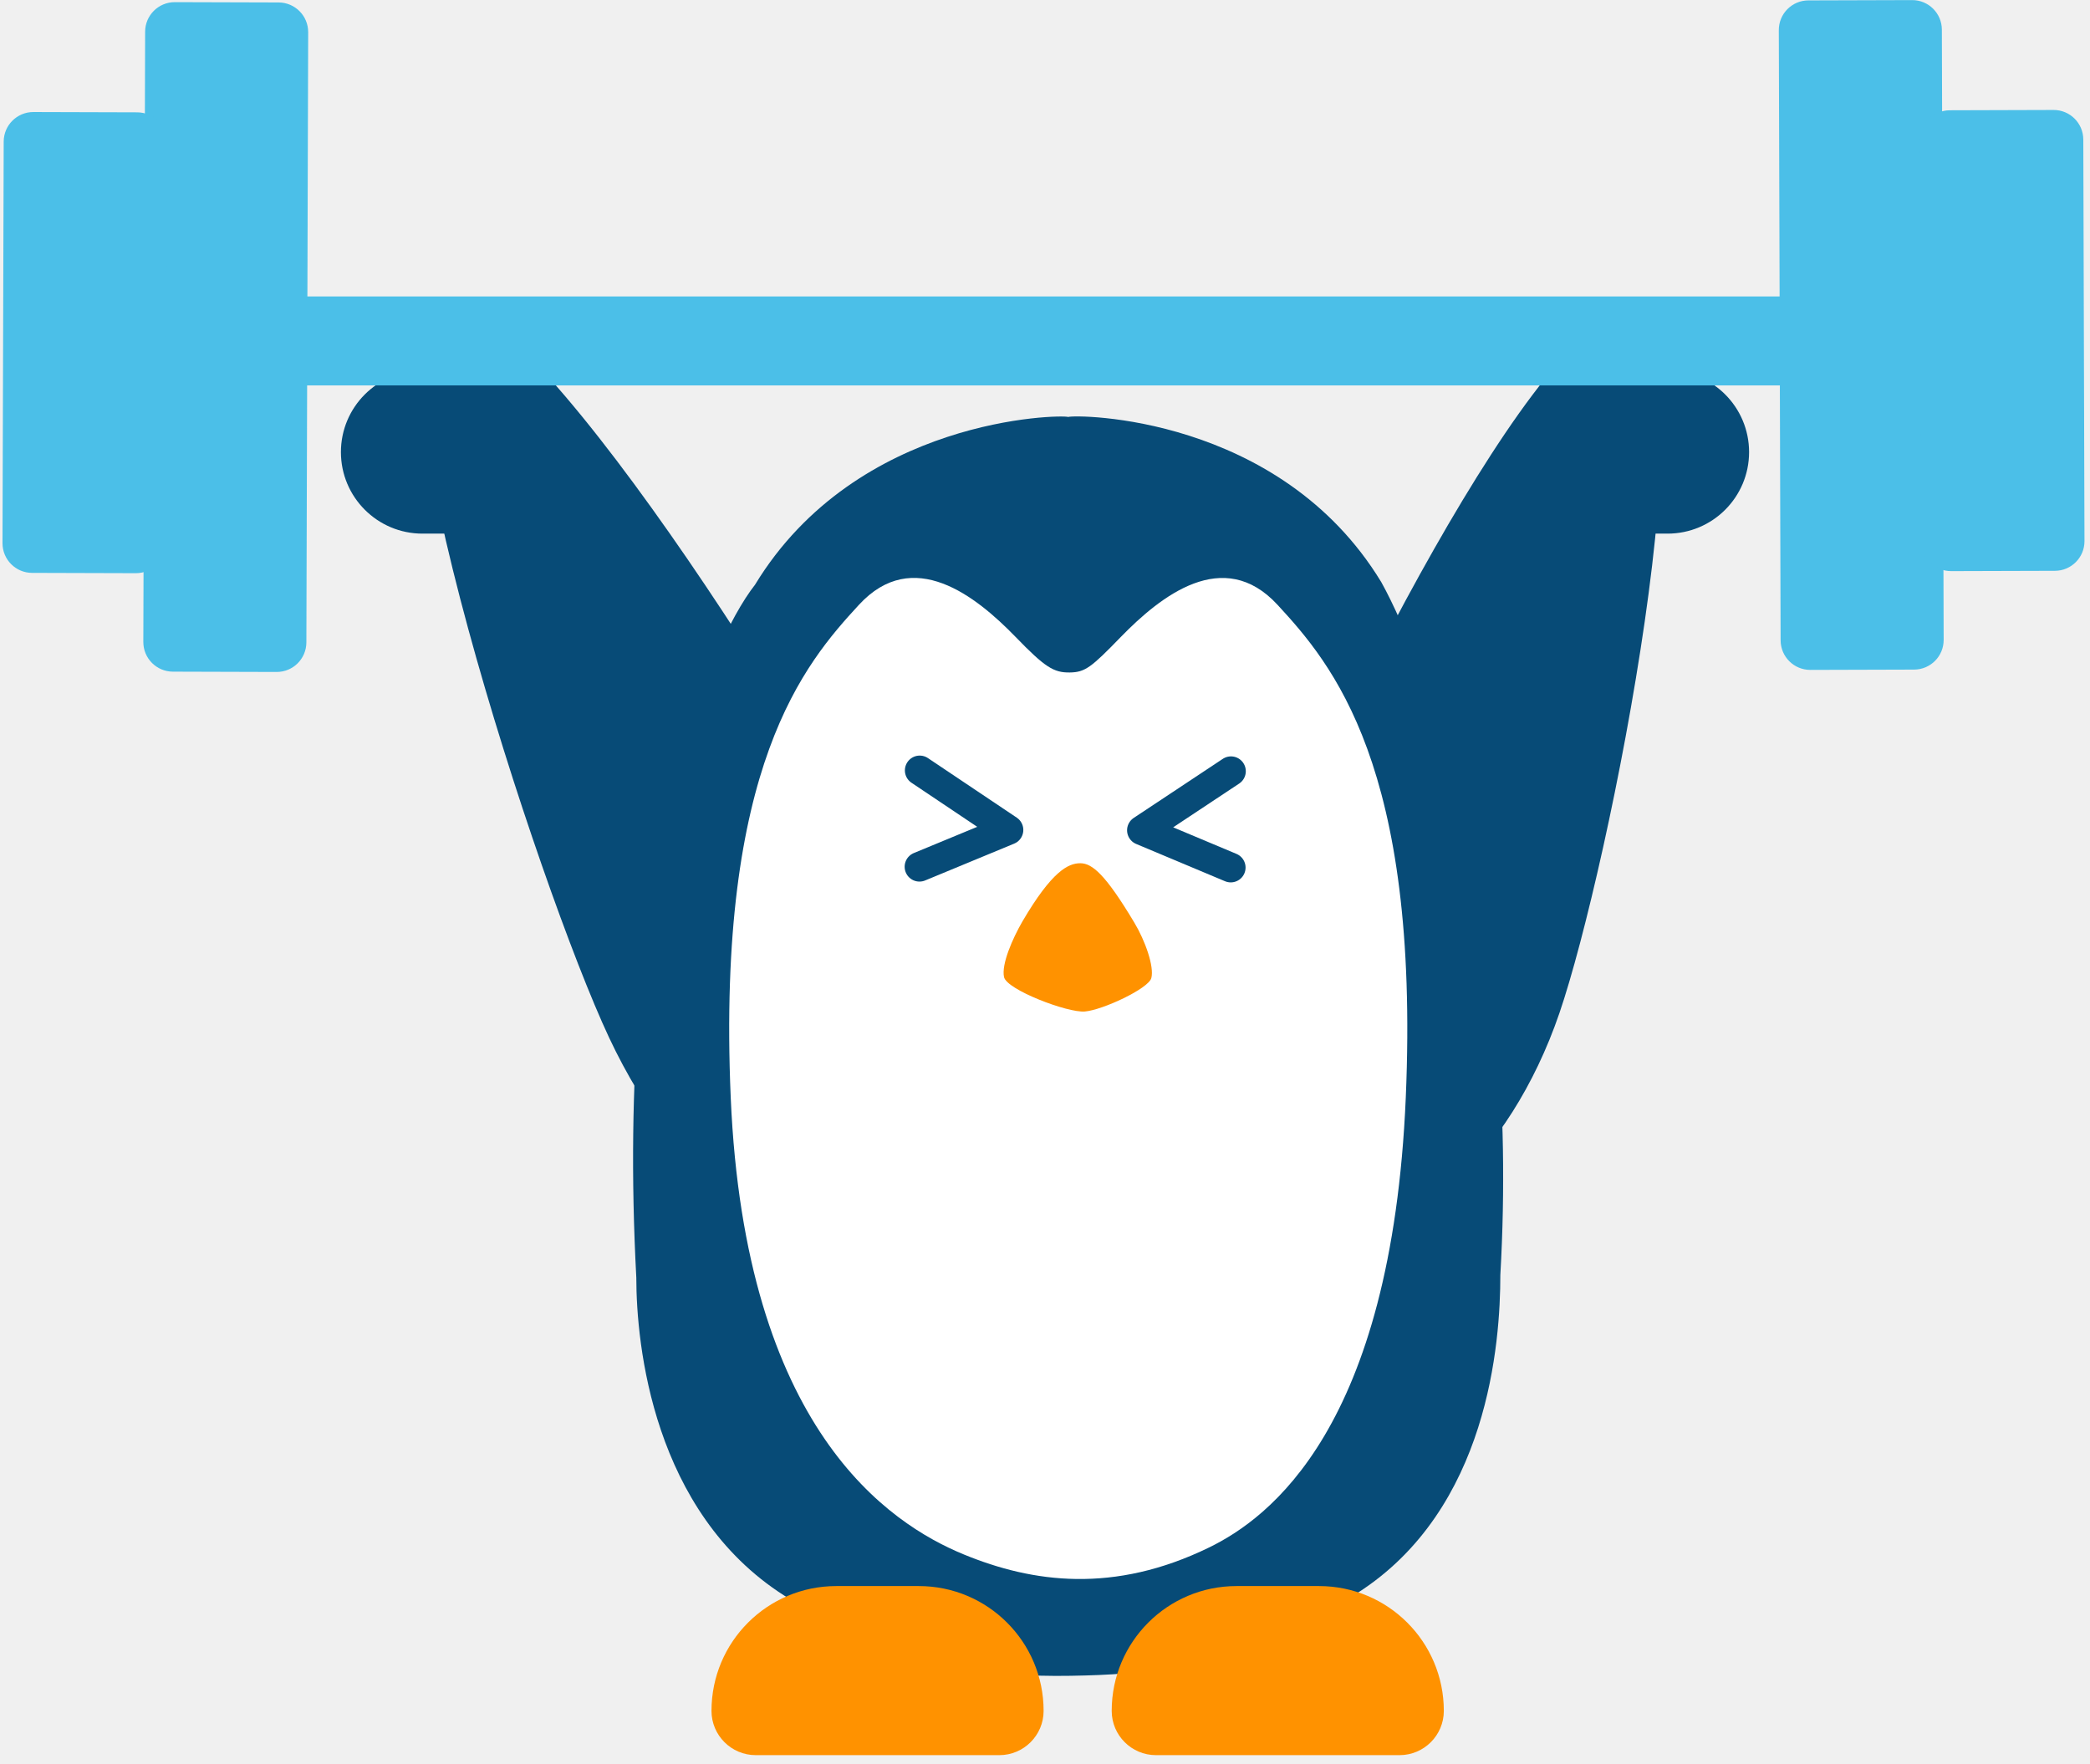
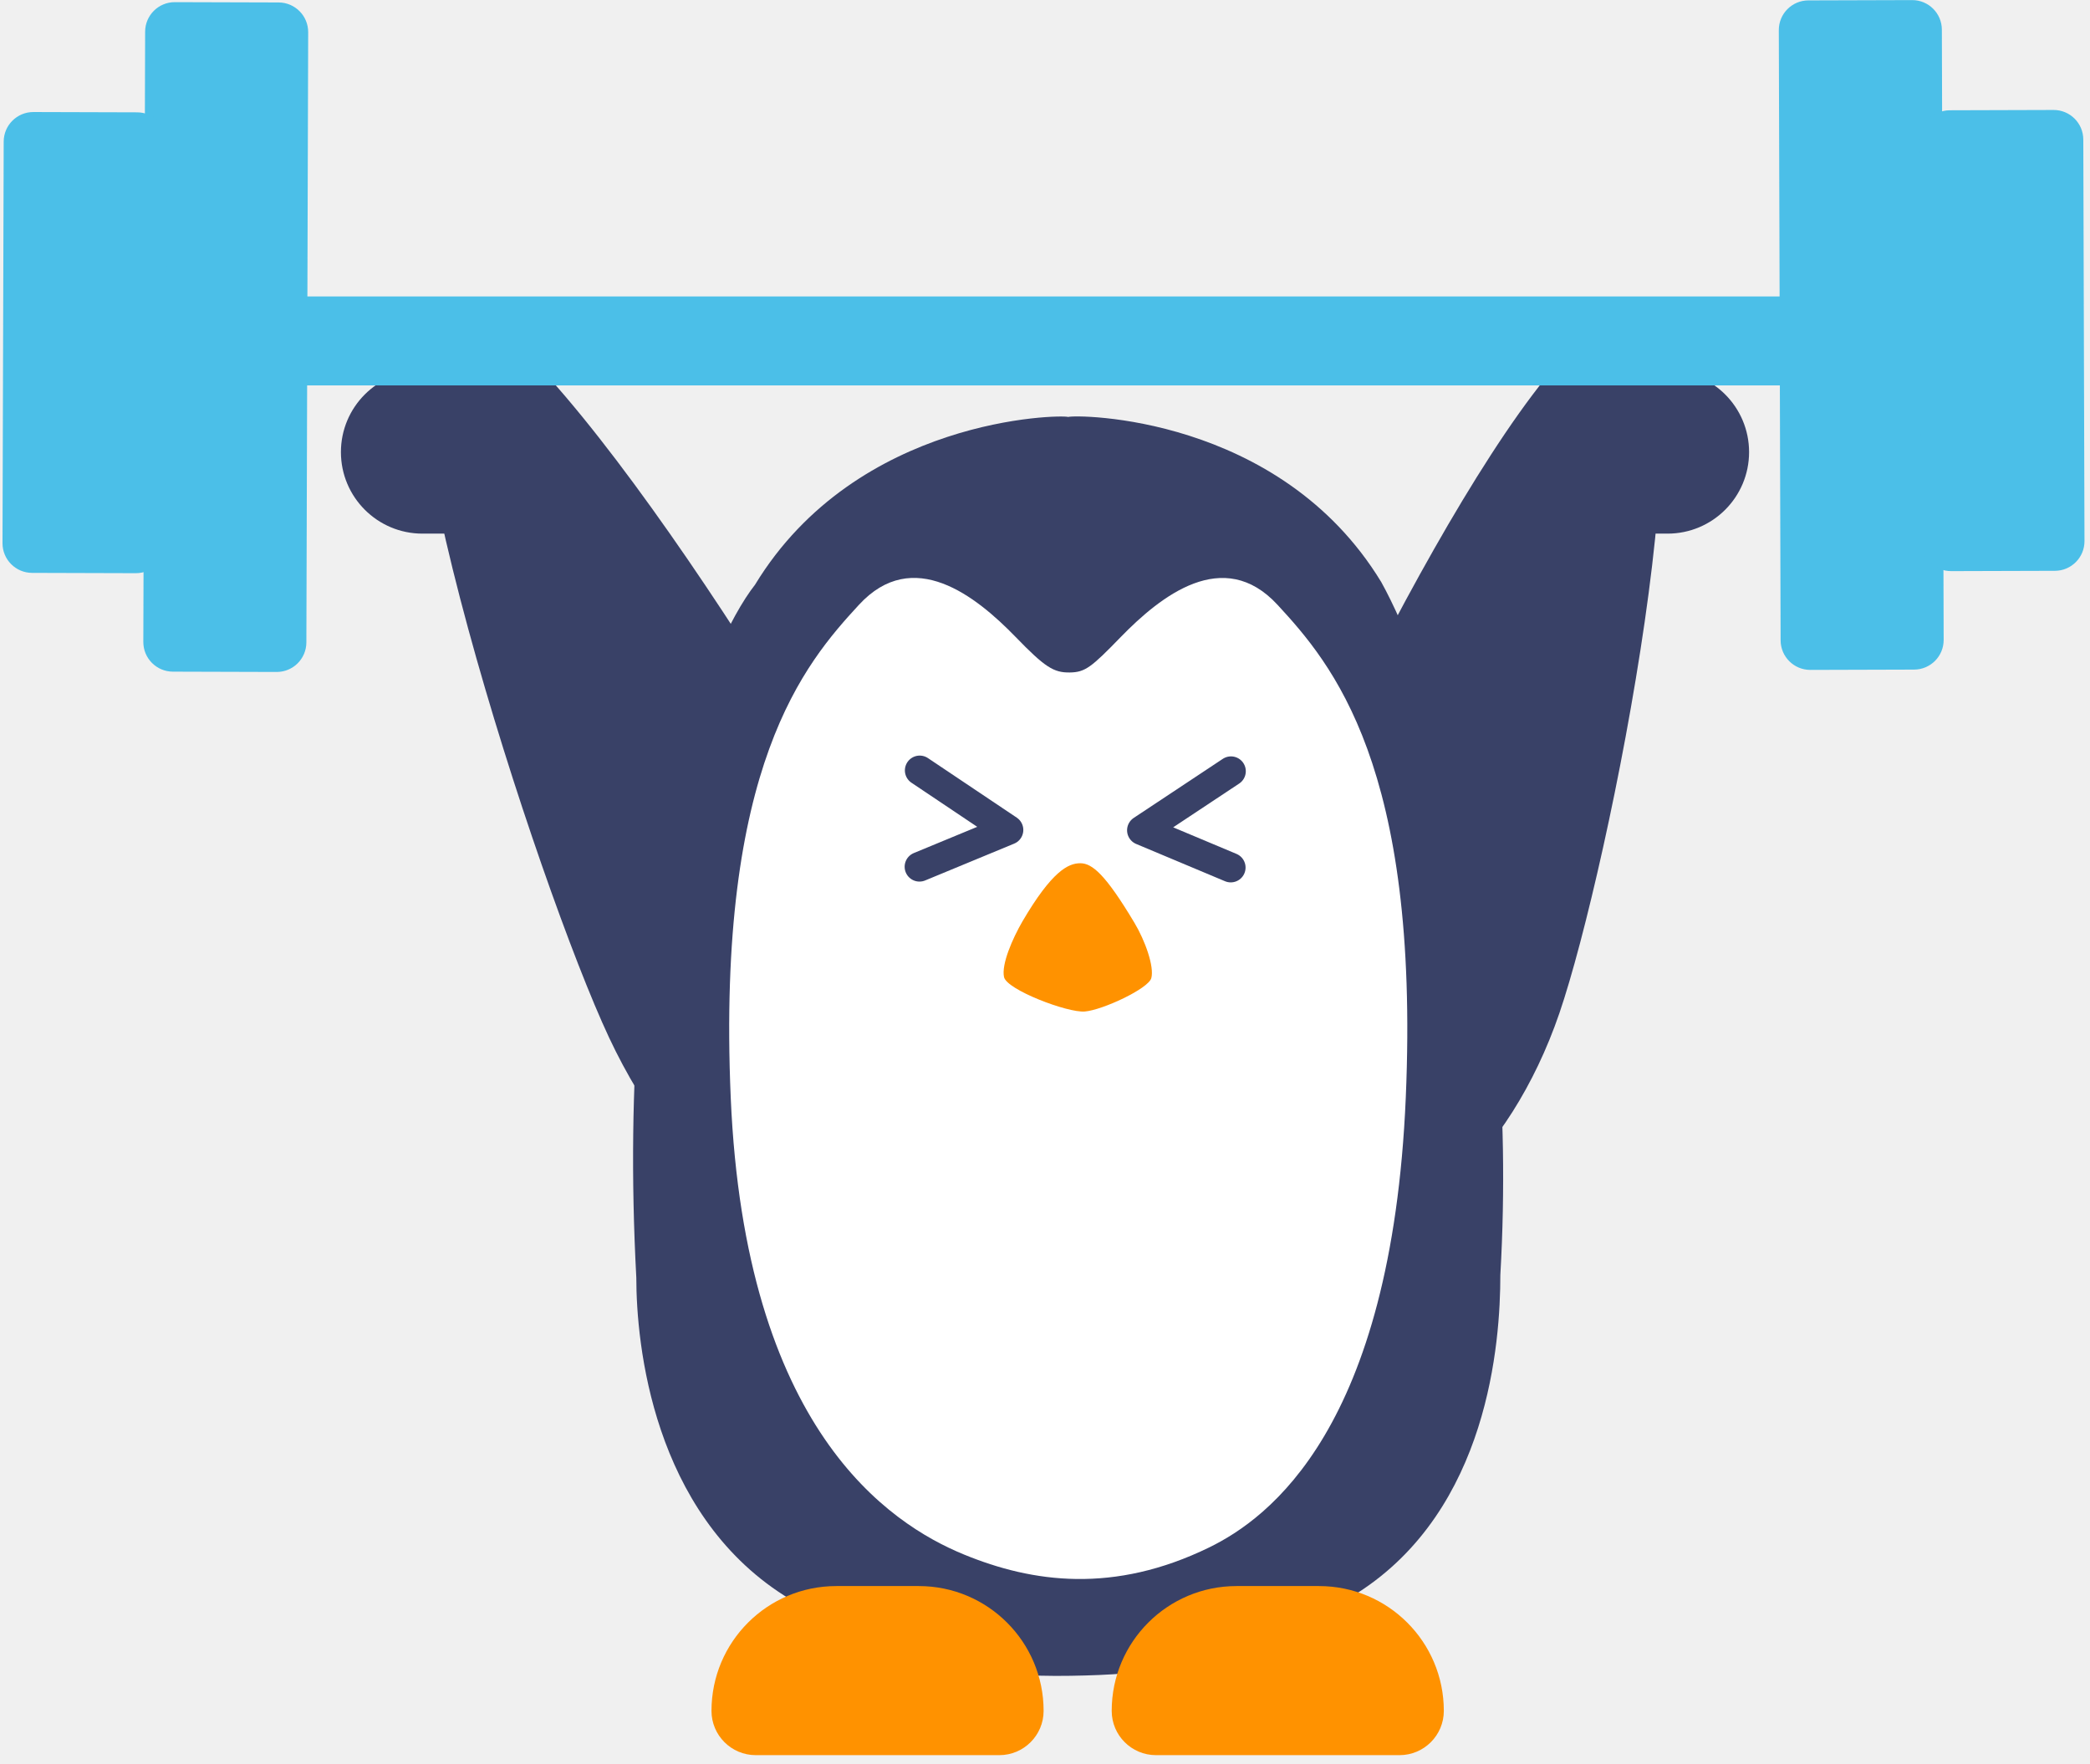
<svg xmlns="http://www.w3.org/2000/svg" width="141" height="119" viewBox="0 0 141 119" fill="none">
-   <rect x="104" y="25" width="14" height="11" rx="5.5" fill="#074B77" />
-   <rect x="23" y="25" width="14" height="11" rx="5.5" fill="#074B77" />
-   <path d="M85.089 61.467C81.726 71.287 83.502 80.79 89.056 82.692C94.611 84.594 101.839 78.175 105.202 68.354C108.565 58.534 115.585 23.346 110.031 21.444C104.477 19.542 88.452 51.646 85.089 61.467Z" fill="#074B77" />
-   <path d="M60.335 60.963C65.099 71.121 64.653 81.377 59.337 83.87C54.022 86.363 45.851 80.148 41.087 69.99C36.323 59.831 24.309 23.006 29.624 20.514C34.939 18.021 55.571 50.804 60.335 60.963Z" fill="#074B77" />
+   <rect x="104" y="25" width="14" height="11" rx="5.5" fill="#394167" />
+   <rect x="23" y="25" width="14" height="11" rx="5.5" fill="#394167" />
+   <path d="M85.089 61.467C81.726 71.287 83.502 80.79 89.056 82.692C94.611 84.594 101.839 78.175 105.202 68.354C108.565 58.534 115.585 23.346 110.031 21.444C104.477 19.542 88.452 51.646 85.089 61.467Z" fill="#394167" />
+   <path d="M60.335 60.963C65.099 71.121 64.653 81.377 59.337 83.87C54.022 86.363 45.851 80.148 41.087 69.99C36.323 59.831 24.309 23.006 29.624 20.514C34.939 18.021 55.571 50.804 60.335 60.963Z" fill="#394167" />
  <path d="M87.747 106.611C87.778 106.611 87.798 106.6 87.828 106.572C87.394 106.6 87.334 106.611 87.747 106.611Z" fill="white" />
  <path d="M91.85 106.576C91.871 106.596 91.891 106.606 91.911 106.606C92.274 106.606 92.224 106.596 91.85 106.576Z" fill="white" />
-   <path d="M72.066 28.129C72.559 27.96 86.313 27.959 93.187 39.271C96.425 45.101 102.565 62.612 101.219 86.017C101.219 90.543 100.435 101.819 91.564 107.476C84.034 112.275 77.967 112.899 73.242 113.031C67.968 113.178 61.265 112.973 52.914 107.646C44.042 101.991 42.928 90.715 42.928 86.189C41.474 58.846 47.664 43.632 50.94 39.443C57.82 28.13 71.574 27.96 72.066 28.129Z" fill="#074B77" />
+   <path d="M72.066 28.129C72.559 27.96 86.313 27.959 93.187 39.271C96.425 45.101 102.565 62.612 101.219 86.017C101.219 90.543 100.435 101.819 91.564 107.476C84.034 112.275 77.967 112.899 73.242 113.031C67.968 113.178 61.265 112.973 52.914 107.646C44.042 101.991 42.928 90.715 42.928 86.189C41.474 58.846 47.664 43.632 50.94 39.443C57.82 28.13 71.574 27.96 72.066 28.129Z" fill="#394167" />
  <path d="M89.872 108.78C89.882 108.78 89.892 108.769 89.902 108.76C89.72 108.769 89.69 108.78 89.872 108.78Z" fill="white" />
  <path d="M86.185 40.8C82.534 36.846 78.303 40.209 75.612 42.974C73.623 45.024 73.209 45.353 72.172 45.367C71.093 45.382 70.505 45.025 68.522 42.975C65.831 40.203 61.599 36.84 57.949 40.801C54.299 44.756 48.337 51.687 49.298 74.046C50.26 96.407 59.971 102.789 65.022 104.867C69.668 106.778 75.147 107.529 81.578 104.393C85.565 102.445 93.881 96.396 94.84 74.036C95.798 51.684 89.842 44.761 86.185 40.8Z" fill="white" />
  <path d="M89.759 108.763C89.769 108.772 89.779 108.772 89.789 108.772C89.941 108.783 89.921 108.772 89.759 108.763Z" fill="white" />
  <path d="M76.531 62.25C74.594 59.012 73.691 58.236 72.881 58.236C72.071 58.236 70.968 58.764 68.977 62.163C68.306 63.322 67.55 65.057 67.735 65.913C67.913 66.768 72.017 68.335 73.183 68.239C74.379 68.143 77.48 66.696 77.673 65.984C77.881 65.208 77.248 63.441 76.531 62.25Z" fill="#FF9200" />
  <path d="M48 115.419C48 110.769 51.769 107 56.419 107H61.987C66.637 107 70.406 110.769 70.406 115.419C70.406 117.069 69.068 118.407 67.418 118.407H50.987C49.337 118.407 48 117.069 48 115.419Z" fill="#FF9200" />
  <path d="M75 115.419C75 110.769 78.769 107 83.419 107H88.987C93.637 107 97.406 110.769 97.406 115.419C97.406 117.069 96.068 118.407 94.418 118.407H77.987C76.338 118.407 75 117.069 75 115.419Z" fill="#FF9200" />
-   <path d="M83.047 52.028L77.037 56.013L83.031 58.528" stroke="#074B77" stroke-width="2" stroke-linecap="round" stroke-linejoin="round" />
-   <path d="M62.047 51.974L68.037 55.99L62.031 58.474" stroke="#074B77" stroke-width="2" stroke-linecap="round" stroke-linejoin="round" />
+   <path d="M83.047 52.028L77.037 56.013L83.031 58.528" stroke="#394167" stroke-width="2" stroke-linecap="round" stroke-linejoin="round" />
+   <path d="M62.047 51.974L68.037 55.99L62.031 58.474" stroke="#394167" stroke-width="2" stroke-linecap="round" stroke-linejoin="round" />
  <rect x="9.797" y="0.139" width="11" height="45.167" rx="2" transform="rotate(0.169443 9.797 0.138733)" fill="#4BBFE8" />
  <rect width="11" height="45.167" rx="2" transform="matrix(-0.999996 0.00295733 0.00295733 0.999996 131 0)" fill="#4BBFE8" />
  <rect x="0.255" y="7.552" width="11" height="31.09" rx="2" transform="rotate(0.169443 0.255005 7.55164)" fill="#4BBFE8" />
  <rect width="11" height="31.09" rx="2" transform="matrix(-0.999996 0.00295733 0.00295733 0.999996 140.542 7.41284)" fill="#4BBFE8" />
  <rect x="20" y="20" width="102" height="6" fill="#4BBFE8" />
</svg>
